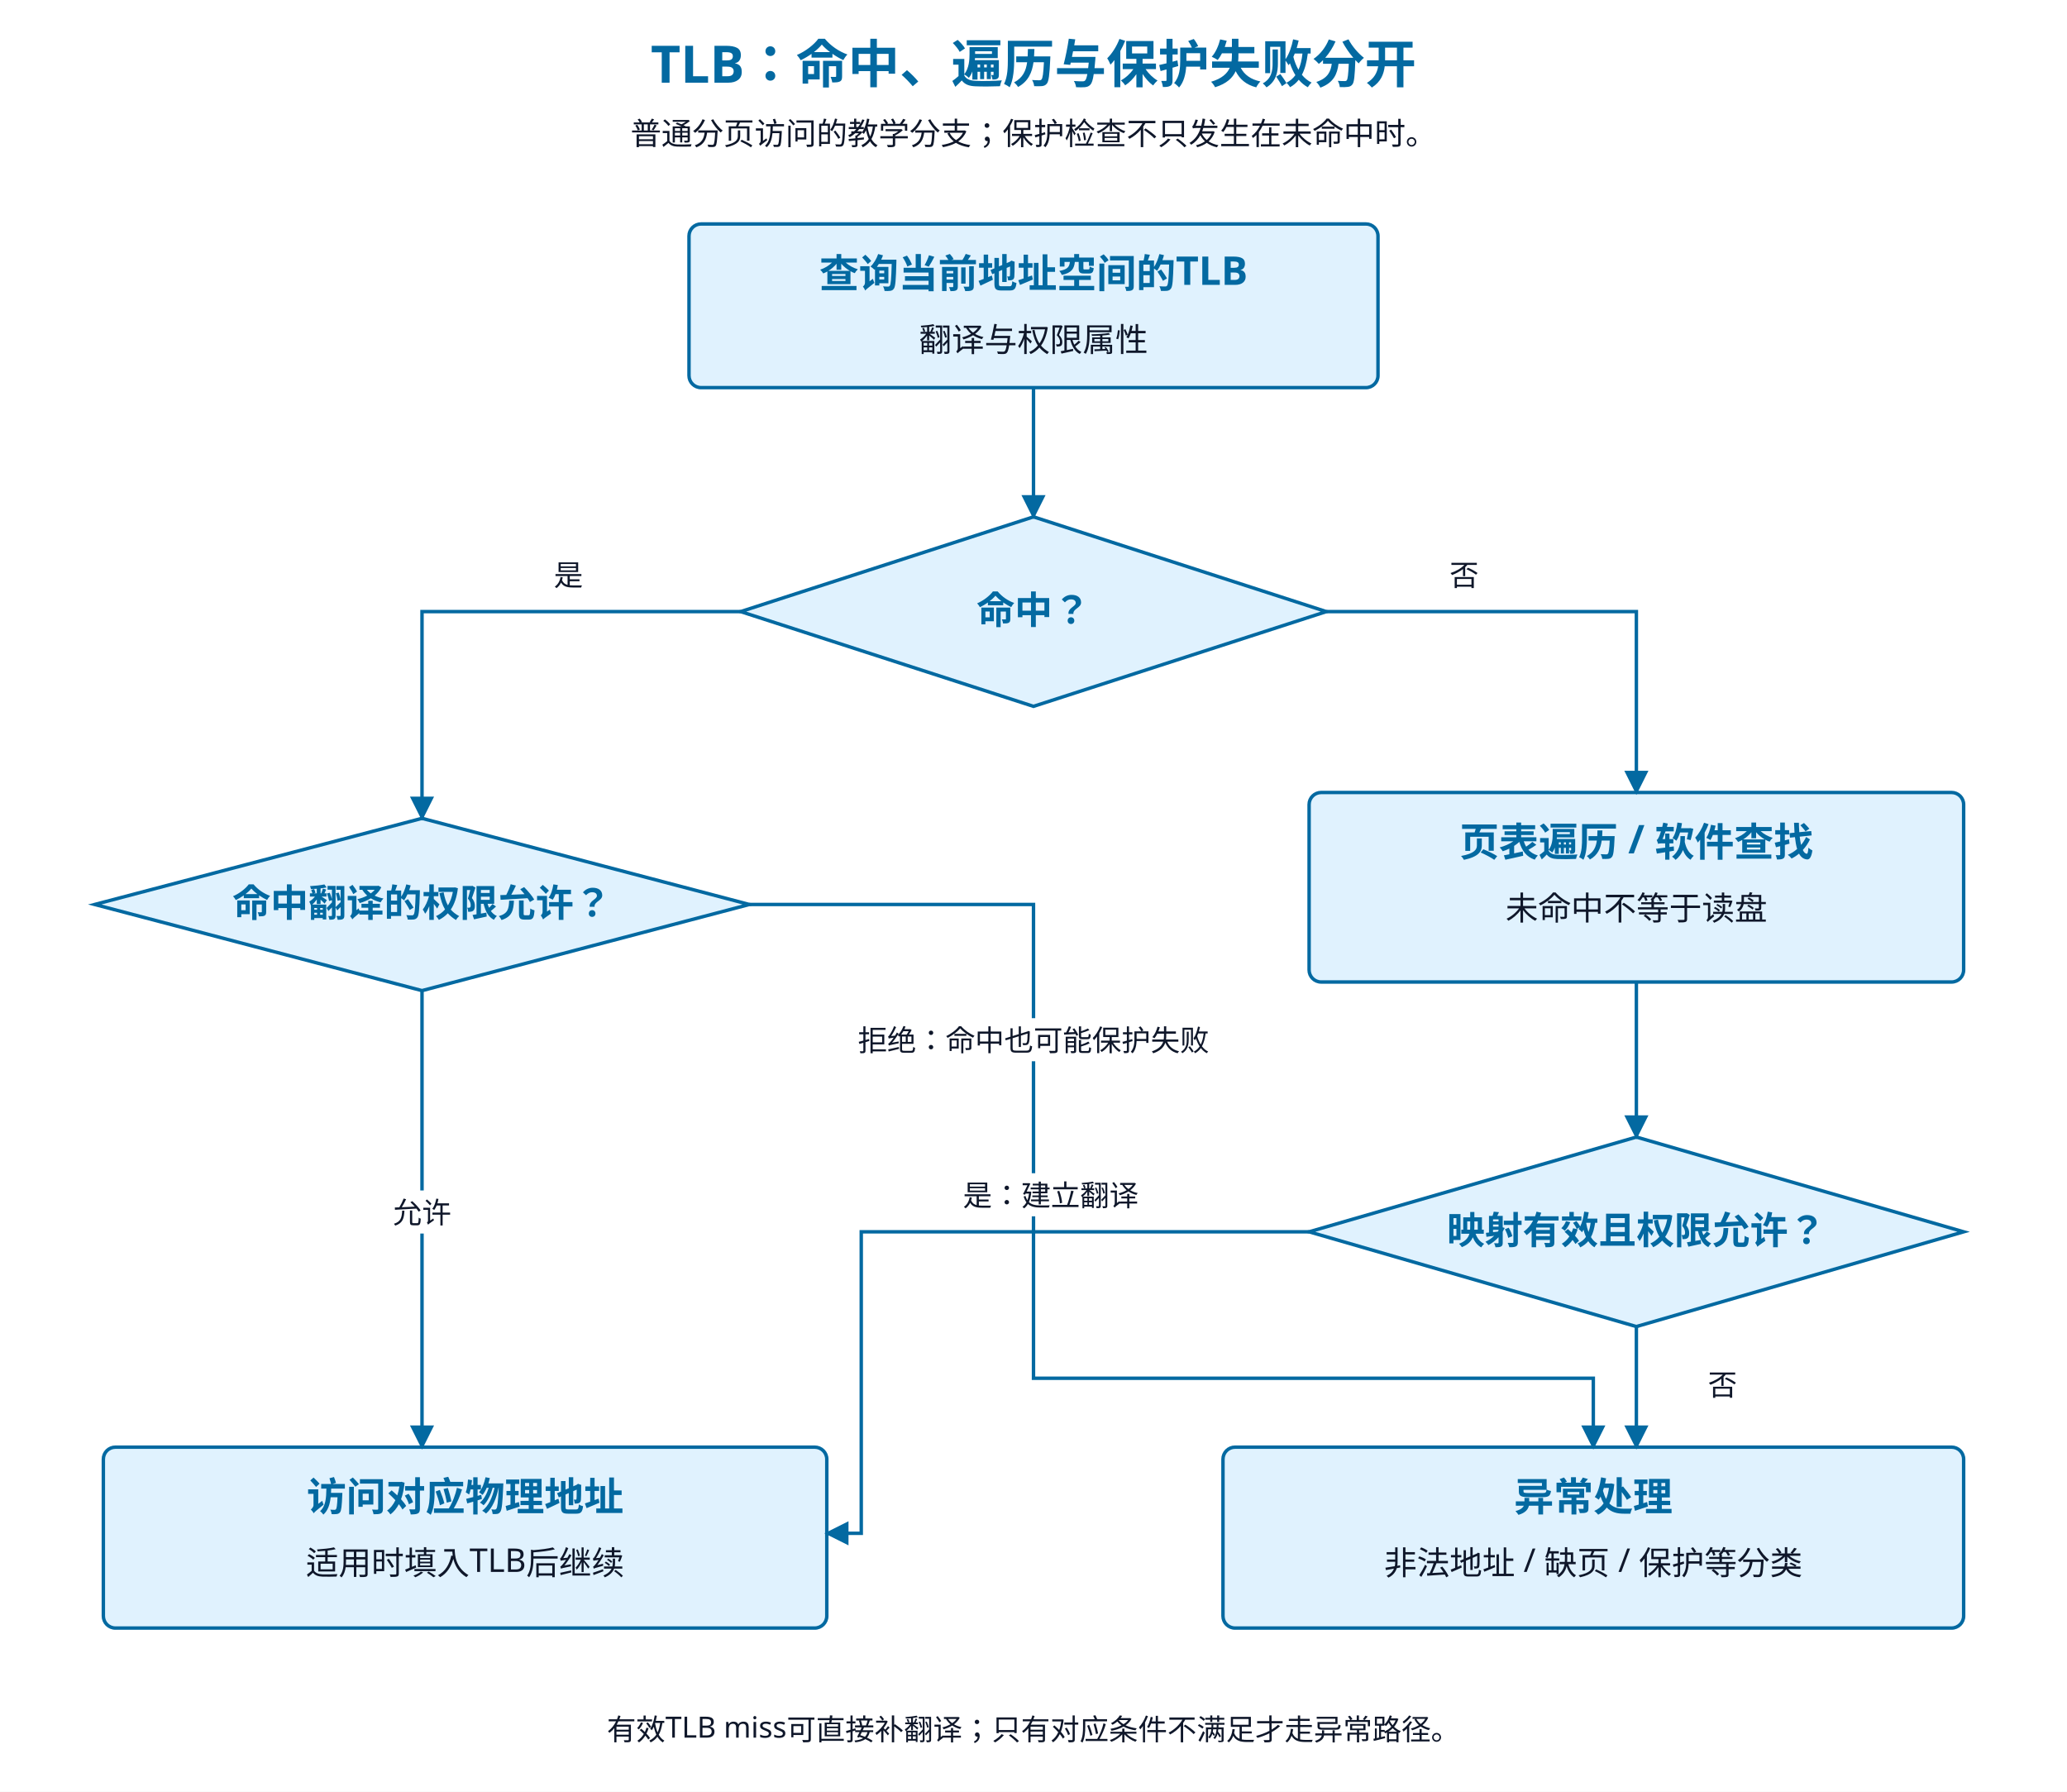
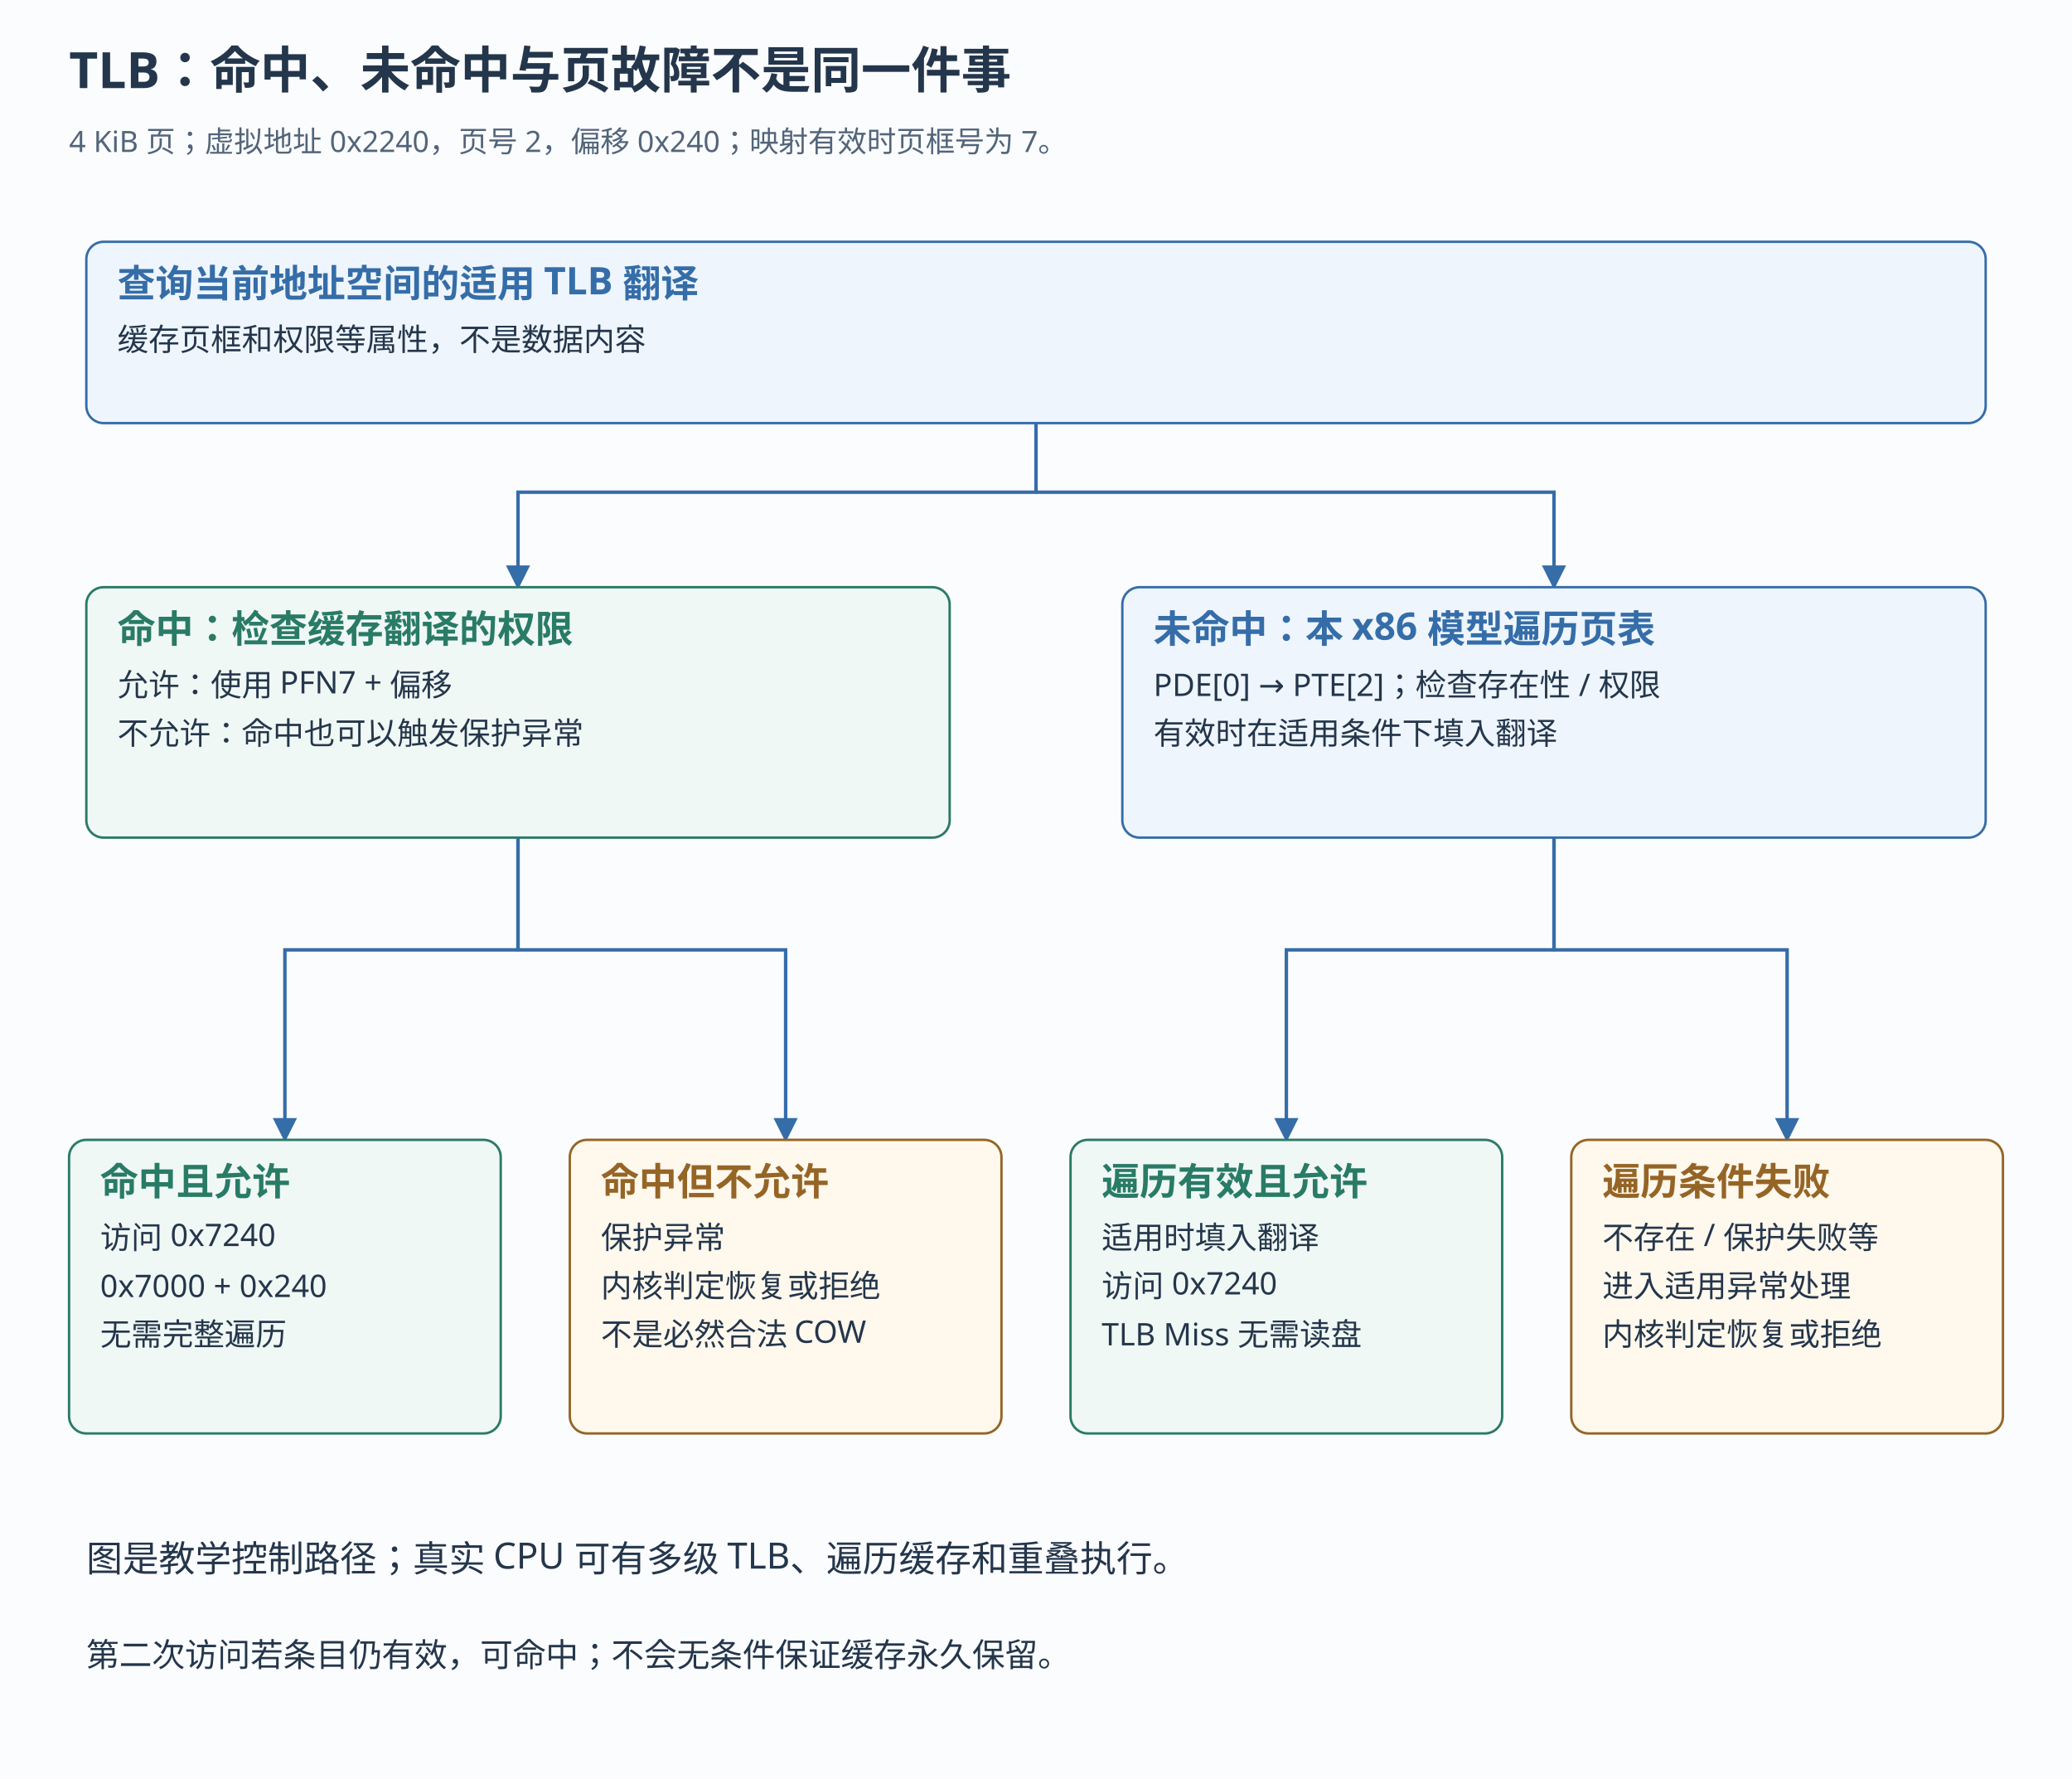
- <svg xmlns="http://www.w3.org/2000/svg" width="1200" height="1040" viewBox="0 0 1200 1040" role="img" aria-labelledby="title desc">
+ <svg xmlns="http://www.w3.org/2000/svg" width="1200" height="1030" viewBox="0 0 1200 1030" role="img" aria-labelledby="title desc">
  <defs>
-     <pattern id="grid" width="24" height="24" patternUnits="userSpaceOnUse">
-       <path d="M24 0H0V24" fill="none" stroke="#E7F1F8" stroke-width="1" />
-     </pattern>
    <marker id="arrow" viewBox="0 0 10 10" refX="9" refY="5" markerWidth="7" markerHeight="7" orient="auto">
-       <path d="M0 0L10 5L0 10Z" fill="#0369A1" />
+       <path d="M0 0L10 5L0 10Z" fill="#356da8" />
    </marker>
  </defs>
-   <rect width="100%" height="100%" fill="#FFFFFF" />
+   <rect width="1200" height="1030" fill="#fbfcfe" />
  <g font-family="Microsoft YaHei,Segoe UI,sans-serif">
-     <text x="600.0" y="48" text-anchor="middle" fill="#0369A1" font-size="30" font-weight="600">
-       <tspan x="600.0" dy="0">TLB：命中、遍历与保护失败分开</tspan>
-     </text>
-     <text x="600.0" y="84" text-anchor="middle" fill="#0F172A" font-size="18" font-weight="400">
-       <tspan x="600.0" dy="0">普通分页访问的教学分支；保护检查不只发生在未命中时。</tspan>
-     </text>
-     <rect x="400" y="130" width="400" height="95" rx="7" fill="#E0F2FE" stroke="#0369A1" stroke-width="2" />
-     <text x="600.0" y="167" text-anchor="middle" fill="#0369A1" font-size="23" font-weight="600">
-       <tspan x="600.0" dy="0">查询当前地址空间的TLB</tspan>
-     </text>
-     <text x="600.0" y="204" text-anchor="middle" fill="#0F172A" font-size="19" font-weight="400">
-       <tspan x="600.0" dy="0">翻译与权限属性</tspan>
-     </text>
-     <polygon points="600.0,300 770,355.0 600.0,410 430,355.0" fill="#E0F2FE" stroke="#0369A1" stroke-width="2" />
-     <text x="600.0" y="362.0" text-anchor="middle" fill="#0369A1" font-size="22" font-weight="600">
-       <tspan x="600.0" dy="0">命中？</tspan>
-     </text>
-     <polygon points="245.0,475 435,525.0 245.0,575 55,525.0" fill="#E0F2FE" stroke="#0369A1" stroke-width="2" />
-     <text x="245.0" y="532.0" text-anchor="middle" fill="#0369A1" font-size="22" font-weight="600">
-       <tspan x="245.0" dy="0">命中翻译的权限允许？</tspan>
-     </text>
-     <rect x="760" y="460" width="380" height="110" rx="7" fill="#E0F2FE" stroke="#0369A1" stroke-width="2" />
-     <text x="950.0" y="497" text-anchor="middle" fill="#0369A1" font-size="23" font-weight="600">
-       <tspan x="950.0" dy="0">页表遍历 / 软件查找</tspan>
-     </text>
-     <text x="950.0" y="534" text-anchor="middle" fill="#0F172A" font-size="19" font-weight="400">
-       <tspan x="950.0" dy="0">未命中不等于读盘</tspan>
-     </text>
-     <polygon points="950.0,660 1140,715.0 950.0,770 760,715.0" fill="#E0F2FE" stroke="#0369A1" stroke-width="2" />
-     <text x="950.0" y="722.0" text-anchor="middle" fill="#0369A1" font-size="22" font-weight="600">
-       <tspan x="950.0" dy="0">映射有效且权限允许？</tspan>
-     </text>
-     <rect x="60" y="840" width="420" height="105" rx="7" fill="#E0F2FE" stroke="#0369A1" stroke-width="2" />
-     <text x="270.0" y="877" text-anchor="middle" fill="#0369A1" font-size="23" font-weight="600">
-       <tspan x="270.0" dy="0">访问对应物理地址</tspan>
-     </text>
-     <text x="270.0" y="914" text-anchor="middle" fill="#0F172A" font-size="19" font-weight="400">
-       <tspan x="270.0" dy="0">适用时填入TLB后继续</tspan>
-     </text>
-     <rect x="710" y="840" width="430" height="105" rx="7" fill="#E0F2FE" stroke="#0369A1" stroke-width="2" />
-     <text x="925.0" y="877" text-anchor="middle" fill="#0369A1" font-size="23" font-weight="600">
-       <tspan x="925.0" dy="0">异常处理</tspan>
-     </text>
-     <text x="925.0" y="914" text-anchor="middle" fill="#0F172A" font-size="19" font-weight="400">
-       <tspan x="925.0" dy="0">非法地址 / 缺页 / 保护等分类</tspan>
-     </text>
-     <path d="M600 225 L600 300" fill="none" stroke="#0369A1" stroke-width="2" marker-end="url(#arrow)" />
-     <path d="M430 355 L245 355 L245 475" fill="none" stroke="#0369A1" stroke-width="2" marker-end="url(#arrow)" />
-     <rect x="316.5" y="321" width="27.0" height="25" fill="white" />
-     <text x="330" y="340" text-anchor="middle" fill="#0F172A" font-size="17" font-weight="400">
-       <tspan x="330" dy="0">是</tspan>
-     </text>
-     <path d="M770 355 L950 355 L950 460" fill="none" stroke="#0369A1" stroke-width="2" marker-end="url(#arrow)" />
-     <rect x="836.5" y="321" width="27.0" height="25" fill="white" />
-     <text x="850" y="340" text-anchor="middle" fill="#0F172A" font-size="17" font-weight="400">
-       <tspan x="850" dy="0">否</tspan>
-     </text>
-     <path d="M245 575 L245 840" fill="none" stroke="#0369A1" stroke-width="2" marker-end="url(#arrow)" />
-     <rect x="223.0" y="691" width="44.0" height="25" fill="white" />
-     <text x="245" y="710" text-anchor="middle" fill="#0F172A" font-size="17" font-weight="400">
-       <tspan x="245" dy="0">允许</tspan>
-     </text>
-     <path d="M435 525 L600 525 L600 800 L925 800 L925 840" fill="none" stroke="#0369A1" stroke-width="2" marker-end="url(#arrow)" />
-     <rect x="493.0" y="591" width="214.0" height="25" fill="white" />
-     <text x="600" y="610" text-anchor="middle" fill="#0F172A" font-size="17" font-weight="400">
-       <tspan x="600" dy="0">拒绝：命中也可能保护失败</tspan>
-     </text>
-     <path d="M950 570 L950 660" fill="none" stroke="#0369A1" stroke-width="2" marker-end="url(#arrow)" />
-     <path d="M950 770 L950 840" fill="none" stroke="#0369A1" stroke-width="2" marker-end="url(#arrow)" />
-     <rect x="986.5" y="791" width="27.0" height="25" fill="white" />
-     <text x="1000" y="810" text-anchor="middle" fill="#0F172A" font-size="17" font-weight="400">
-       <tspan x="1000" dy="0">否</tspan>
-     </text>
-     <path d="M760 715 L500 715 L500 890 L480 890" fill="none" stroke="#0369A1" stroke-width="2" marker-end="url(#arrow)" />
-     <rect x="554.0" y="681" width="112.0" height="25" fill="white" />
-     <text x="610" y="700" text-anchor="middle" fill="#0F172A" font-size="17" font-weight="400">
-       <tspan x="610" dy="0">是：建立翻译</tspan>
-     </text>
-     <text x="600.0" y="1010" text-anchor="middle" fill="#0F172A" font-size="17" font-weight="400">
-       <tspan x="600.0" dy="0">有效TLB miss可直接补翻译；只有对应条件不满足才走异常路径。</tspan>
-     </text>
+     <text x="40" y="51" font-size="29" fill="#24364b" font-weight="600" text-anchor="start">TLB：命中、未命中与页故障不是同一件事</text>
+     <text x="40" y="88" font-size="17" fill="#526579" font-weight="400" text-anchor="start">4 KiB 页；虚拟地址 0x2240，页号 2，偏移 0x240；映射有效时页框号为 7。</text>
+     <rect x="50" y="140" width="1100" height="105" rx="10" fill="#eef5fc" stroke="#356da8" stroke-width="1.4" />
+     <text x="68" y="172" font-size="22" fill="#356da8" font-weight="600" text-anchor="start">查询当前地址空间的适用 TLB 翻译</text>
+     <text x="68" y="203" font-size="18" fill="#24364b" font-weight="400" text-anchor="start">缓存页框和权限等属性，不是数据内容</text>
+     <path d="M600 245 L600 285 L300 285 L300 340" fill="none" stroke="#356da8" stroke-width="2" marker-end="url(#arrow)" />
+     <path d="M600 285 L900 285 L900 340" fill="none" stroke="#356da8" stroke-width="2" marker-end="url(#arrow)" />
+     <rect x="50" y="340" width="500" height="145" rx="10" fill="#f0f8f5" stroke="#297b66" stroke-width="1.4" />
+     <text x="68" y="372" font-size="22" fill="#297b66" font-weight="600" text-anchor="start">命中：检查缓存翻译的权限</text>
+     <text x="68" y="403" font-size="18" fill="#24364b" font-weight="400" text-anchor="start">允许：使用 PFN7 + 偏移</text>
+     <text x="68" y="431" font-size="18" fill="#24364b" font-weight="400" text-anchor="start">不允许：命中也可以触发保护异常</text>
+     <rect x="650" y="340" width="500" height="145" rx="10" fill="#eef5fc" stroke="#356da8" stroke-width="1.4" />
+     <text x="668" y="372" font-size="22" fill="#356da8" font-weight="600" text-anchor="start">未命中：本 x86 模型遍历页表</text>
+     <text x="668" y="403" font-size="18" fill="#24364b" font-weight="400" text-anchor="start">PDE[0] → PTE[2]；检查存在性 / 权限</text>
+     <text x="668" y="431" font-size="18" fill="#24364b" font-weight="400" text-anchor="start">有效时在适用条件下填入翻译</text>
+     <path d="M300 485 L300 550 L165 550 L165 660" fill="none" stroke="#356da8" stroke-width="2" marker-end="url(#arrow)" />
+     <path d="M300 485 L300 550 L455 550 L455 660" fill="none" stroke="#356da8" stroke-width="2" marker-end="url(#arrow)" />
+     <path d="M900 485 L900 550 L745 550 L745 660" fill="none" stroke="#356da8" stroke-width="2" marker-end="url(#arrow)" />
+     <path d="M900 485 L900 550 L1035 550 L1035 660" fill="none" stroke="#356da8" stroke-width="2" marker-end="url(#arrow)" />
+     <rect x="40" y="660" width="250" height="170" rx="10" fill="#f0f8f5" stroke="#297b66" stroke-width="1.4" />
+     <text x="58" y="692" font-size="22" fill="#297b66" font-weight="600" text-anchor="start">命中且允许</text>
+     <text x="58" y="723" font-size="18" fill="#24364b" font-weight="400" text-anchor="start">访问 0x7240</text>
+     <text x="58" y="751" font-size="18" fill="#24364b" font-weight="400" text-anchor="start">0x7000 + 0x240</text>
+     <text x="58" y="779" font-size="18" fill="#24364b" font-weight="400" text-anchor="start">无需完整遍历</text>
+     <rect x="330" y="660" width="250" height="170" rx="10" fill="#fff8ed" stroke="#956526" stroke-width="1.4" />
+     <text x="348" y="692" font-size="22" fill="#956526" font-weight="600" text-anchor="start">命中但不允许</text>
+     <text x="348" y="723" font-size="18" fill="#24364b" font-weight="400" text-anchor="start">保护异常</text>
+     <text x="348" y="751" font-size="18" fill="#24364b" font-weight="400" text-anchor="start">内核判定恢复或拒绝</text>
+     <text x="348" y="779" font-size="18" fill="#24364b" font-weight="400" text-anchor="start">不是必然合法 COW</text>
+     <rect x="620" y="660" width="250" height="170" rx="10" fill="#f0f8f5" stroke="#297b66" stroke-width="1.4" />
+     <text x="638" y="692" font-size="22" fill="#297b66" font-weight="600" text-anchor="start">遍历有效且允许</text>
+     <text x="638" y="723" font-size="18" fill="#24364b" font-weight="400" text-anchor="start">适用时填入翻译</text>
+     <text x="638" y="751" font-size="18" fill="#24364b" font-weight="400" text-anchor="start">访问 0x7240</text>
+     <text x="638" y="779" font-size="18" fill="#24364b" font-weight="400" text-anchor="start">TLB Miss 无需读盘</text>
+     <rect x="910" y="660" width="250" height="170" rx="10" fill="#fff8ed" stroke="#956526" stroke-width="1.4" />
+     <text x="928" y="692" font-size="22" fill="#956526" font-weight="600" text-anchor="start">遍历条件失败</text>
+     <text x="928" y="723" font-size="18" fill="#24364b" font-weight="400" text-anchor="start">不存在 / 保护失败等</text>
+     <text x="928" y="751" font-size="18" fill="#24364b" font-weight="400" text-anchor="start">进入适用异常处理</text>
+     <text x="928" y="779" font-size="18" fill="#24364b" font-weight="400" text-anchor="start">内核判定恢复或拒绝</text>
+     <text x="50" y="910" font-size="21" fill="#24364b" font-weight="400" text-anchor="start">图是教学控制路径；真实 CPU 可有多级 TLB、遍历缓存和重叠执行。</text>
+     <text x="50" y="965" font-size="19" fill="#24364b" font-weight="400" text-anchor="start">第二次访问若条目仍有效，可命中；不会无条件保证缓存永久保留。</text>
  </g>
</svg>
